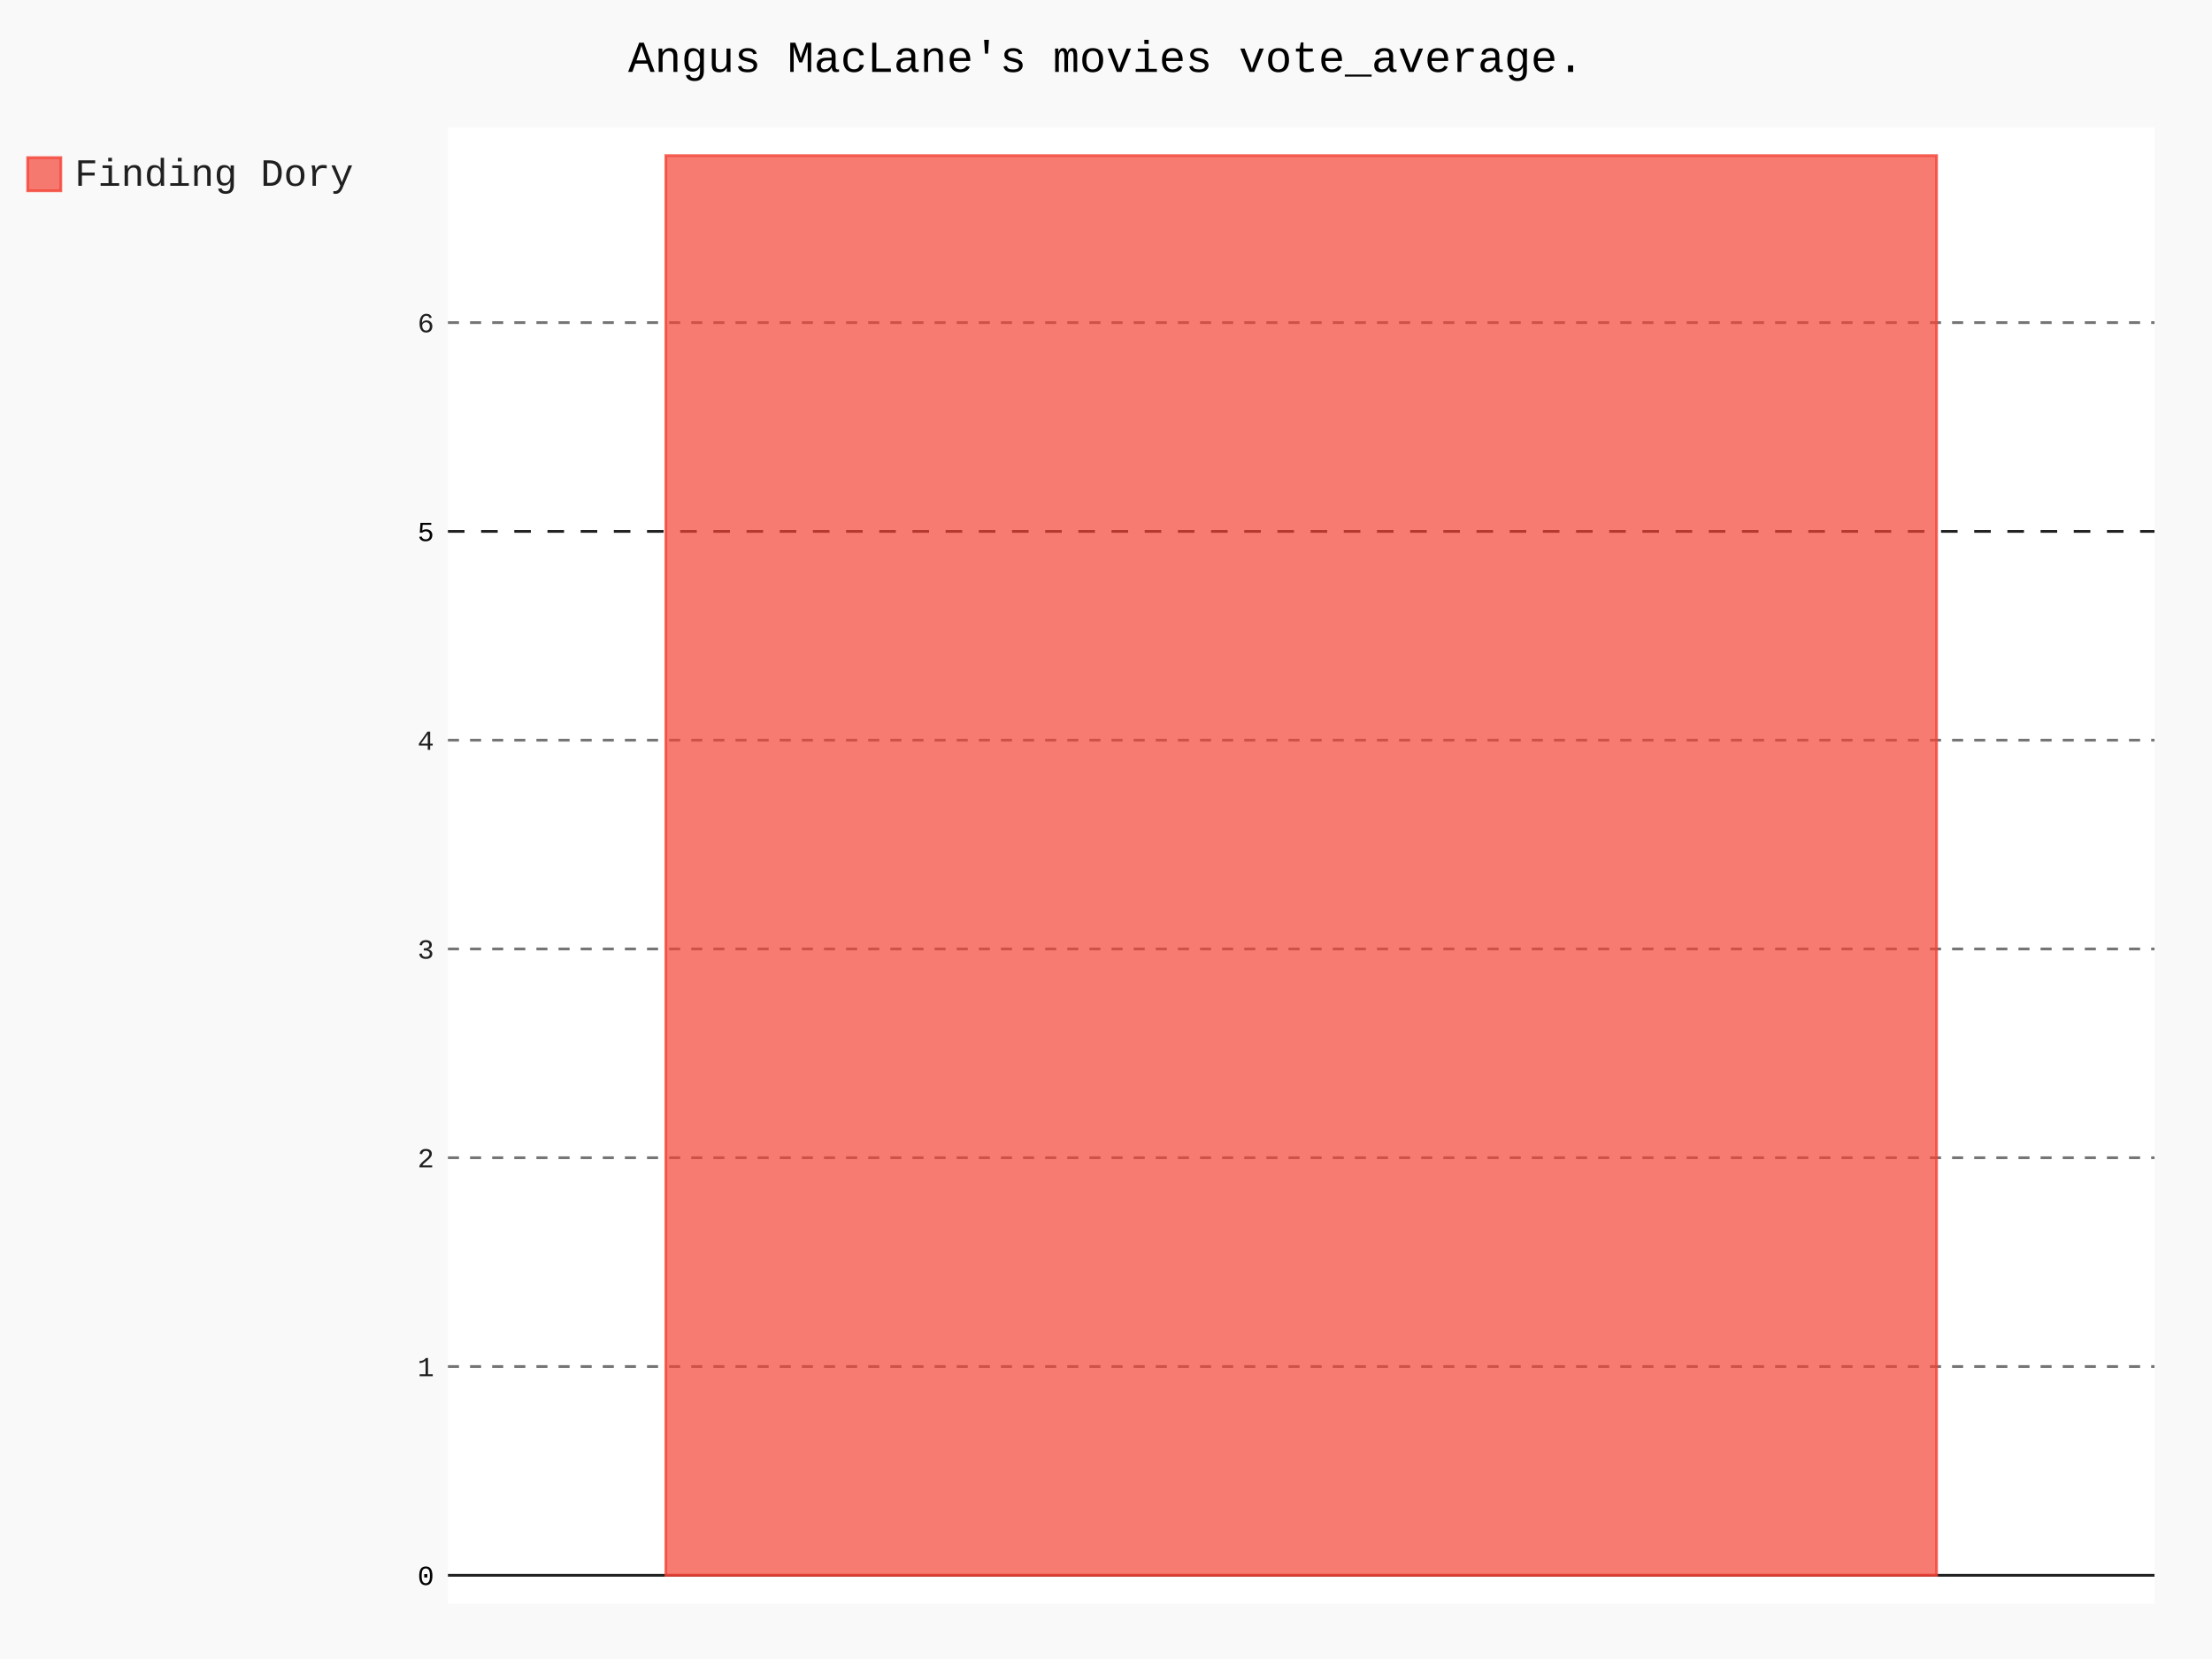
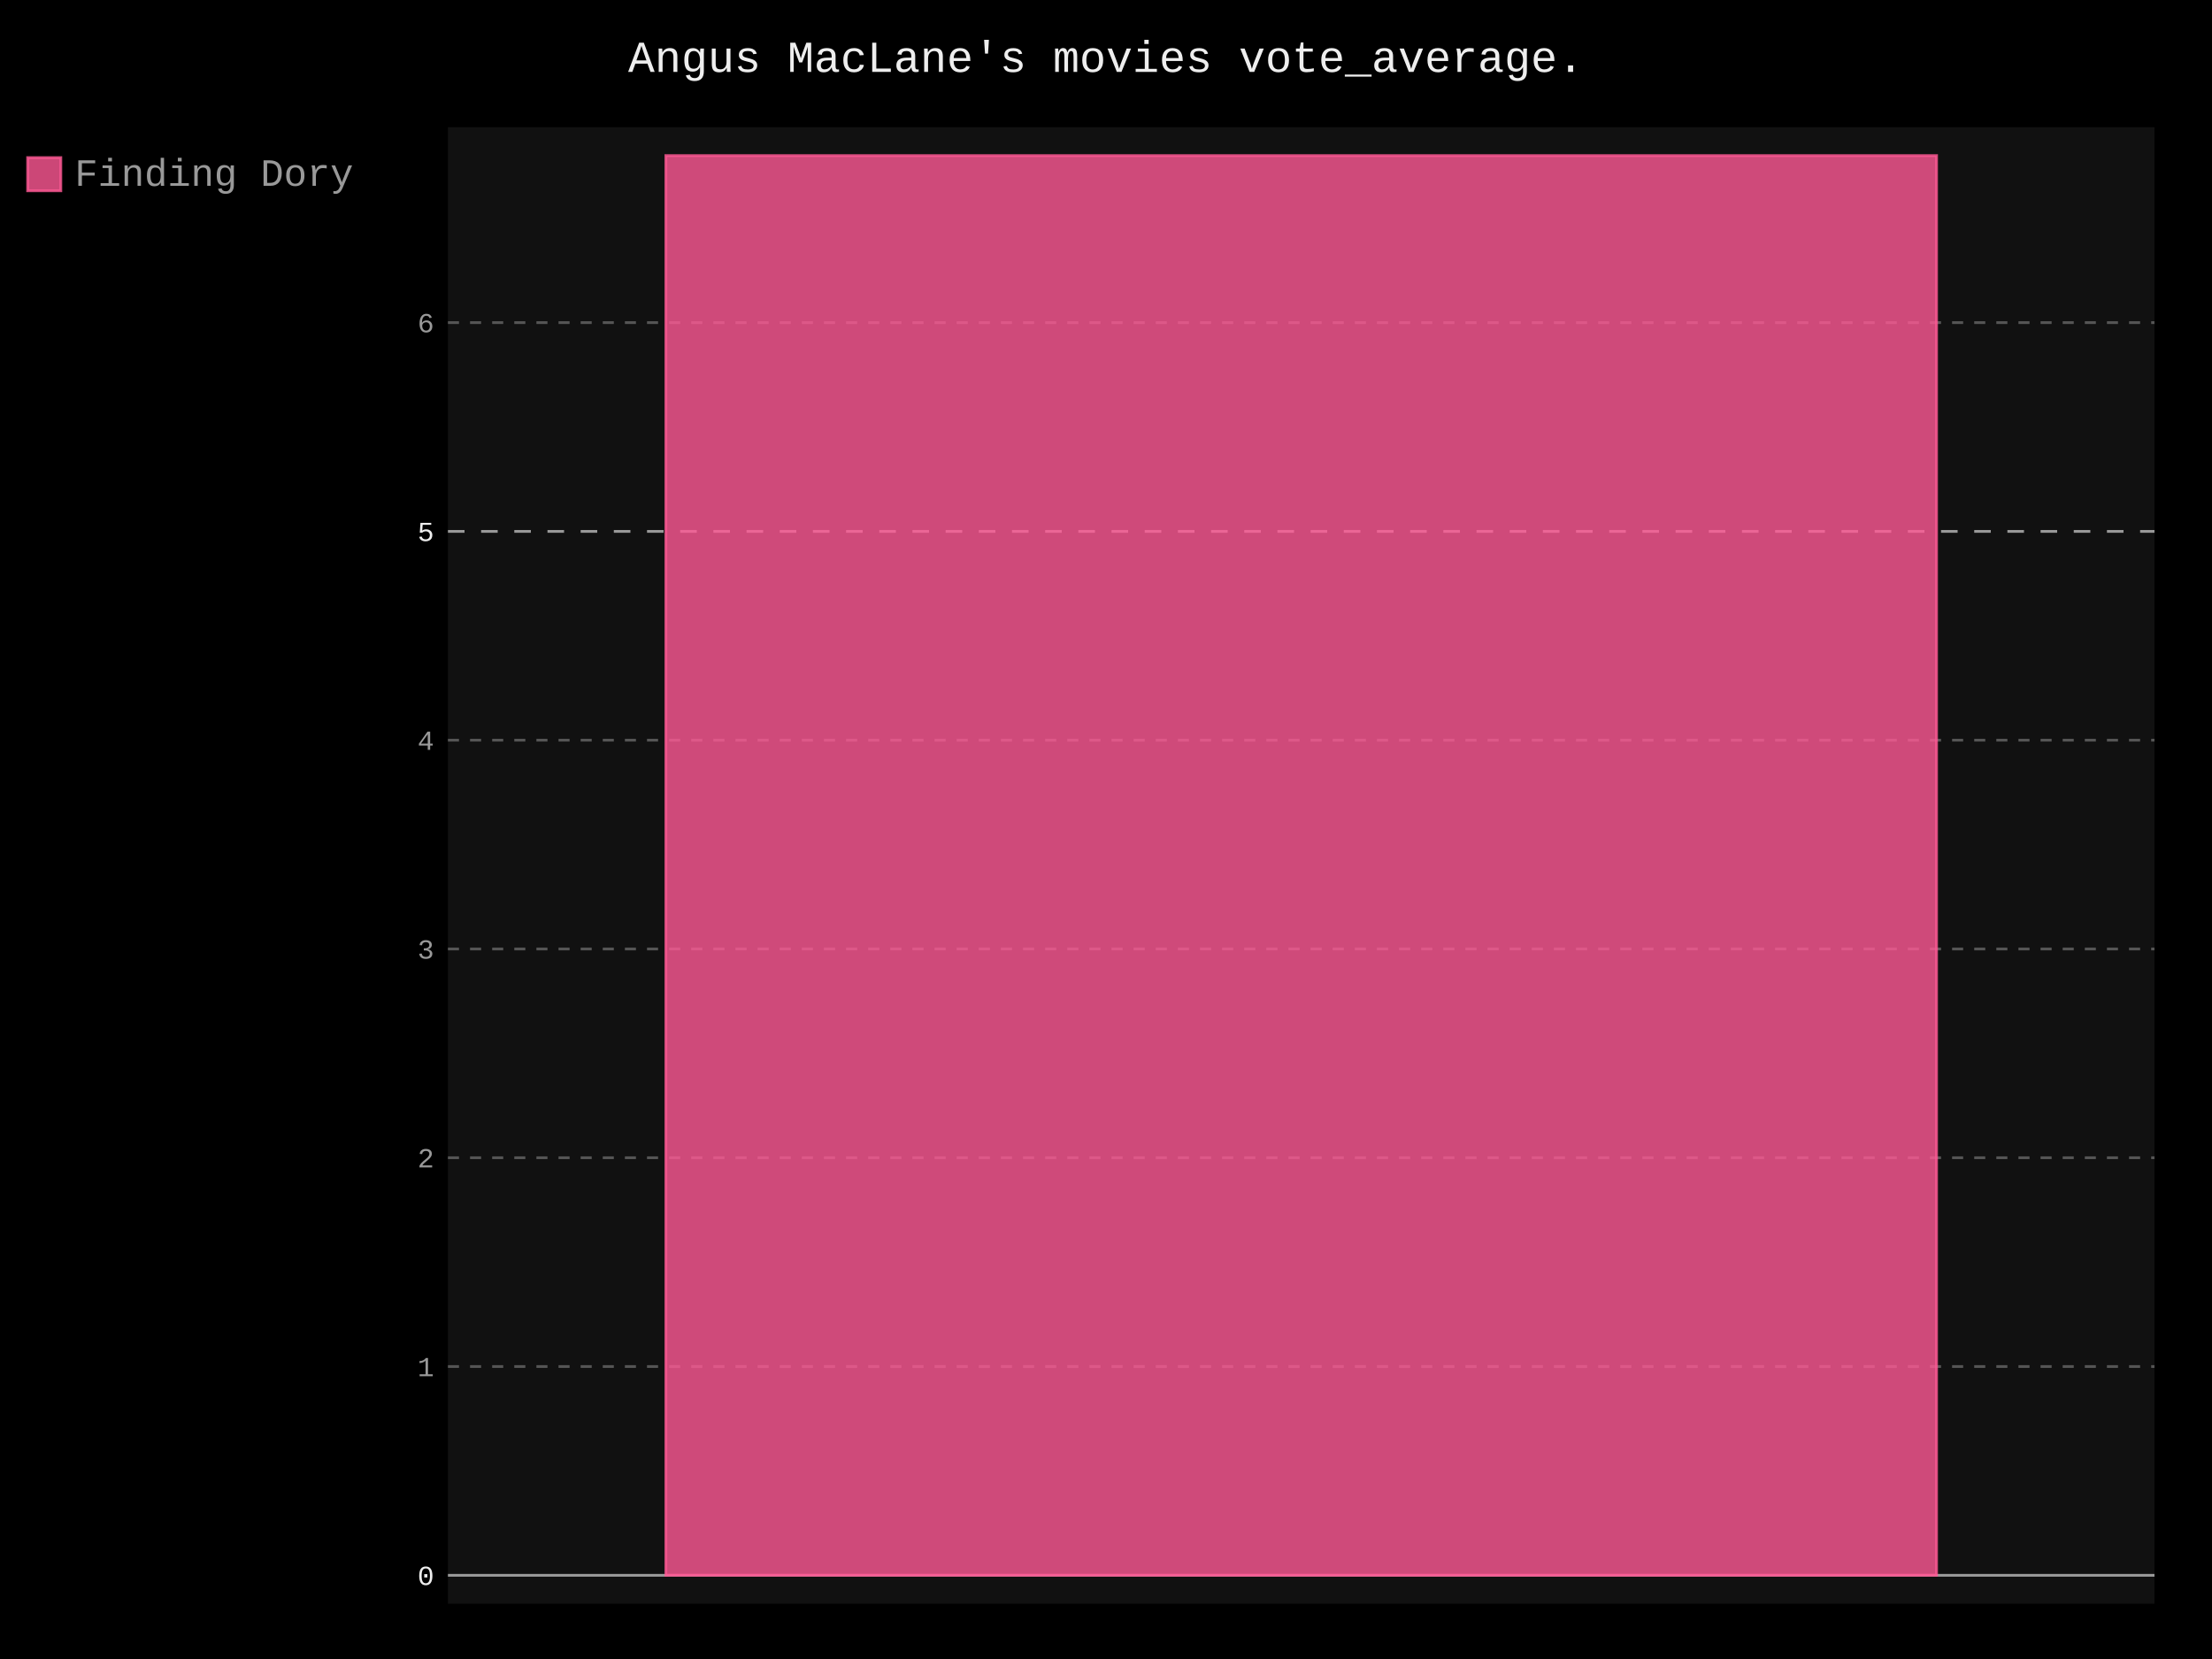
- <svg xmlns="http://www.w3.org/2000/svg" class="pygal-chart" id="chart-c0dabcd0-226f-49ed-94cc-b11811f66c1e" viewBox="0 0 800 600">
+ <svg xmlns="http://www.w3.org/2000/svg" id="chart-85454755-3d18-4871-9fa5-661d530f3d52" class="pygal-chart" viewBox="0 0 800 600">
  <defs>
-     <style type="text/css">#chart-c0dabcd0-226f-49ed-94cc-b11811f66c1e{-webkit-user-select:none;-webkit-font-smoothing:antialiased;font-family:Consolas,"Liberation Mono",Menlo,Courier,monospace}#chart-c0dabcd0-226f-49ed-94cc-b11811f66c1e .title{font-family:Consolas,"Liberation Mono",Menlo,Courier,monospace;font-size:16px}#chart-c0dabcd0-226f-49ed-94cc-b11811f66c1e .legends .legend text{font-family:Consolas,"Liberation Mono",Menlo,Courier,monospace;font-size:14px}#chart-c0dabcd0-226f-49ed-94cc-b11811f66c1e .axis text{font-family:Consolas,"Liberation Mono",Menlo,Courier,monospace;font-size:10px}#chart-c0dabcd0-226f-49ed-94cc-b11811f66c1e .axis text.major{font-family:Consolas,"Liberation Mono",Menlo,Courier,monospace;font-size:10px}#chart-c0dabcd0-226f-49ed-94cc-b11811f66c1e .text-overlay text.value{font-family:Consolas,"Liberation Mono",Menlo,Courier,monospace;font-size:16px}#chart-c0dabcd0-226f-49ed-94cc-b11811f66c1e .text-overlay text.label{font-family:Consolas,"Liberation Mono",Menlo,Courier,monospace;font-size:10px}#chart-c0dabcd0-226f-49ed-94cc-b11811f66c1e .tooltip{font-family:Consolas,"Liberation Mono",Menlo,Courier,monospace;font-size:14px}#chart-c0dabcd0-226f-49ed-94cc-b11811f66c1e text.no_data{font-family:Consolas,"Liberation Mono",Menlo,Courier,monospace;font-size:64px}
- #chart-c0dabcd0-226f-49ed-94cc-b11811f66c1e{background-color:rgba(249,249,249,1)}#chart-c0dabcd0-226f-49ed-94cc-b11811f66c1e path,#chart-c0dabcd0-226f-49ed-94cc-b11811f66c1e line,#chart-c0dabcd0-226f-49ed-94cc-b11811f66c1e rect,#chart-c0dabcd0-226f-49ed-94cc-b11811f66c1e circle{-webkit-transition:150ms;-moz-transition:150ms;transition:150ms}#chart-c0dabcd0-226f-49ed-94cc-b11811f66c1e .graph &gt; .background{fill:rgba(249,249,249,1)}#chart-c0dabcd0-226f-49ed-94cc-b11811f66c1e .plot &gt; .background{fill:rgba(255,255,255,1)}#chart-c0dabcd0-226f-49ed-94cc-b11811f66c1e .graph{fill:rgba(0,0,0,.87)}#chart-c0dabcd0-226f-49ed-94cc-b11811f66c1e text.no_data{fill:rgba(0,0,0,1)}#chart-c0dabcd0-226f-49ed-94cc-b11811f66c1e .title{fill:rgba(0,0,0,1)}#chart-c0dabcd0-226f-49ed-94cc-b11811f66c1e .legends .legend text{fill:rgba(0,0,0,.87)}#chart-c0dabcd0-226f-49ed-94cc-b11811f66c1e .legends .legend:hover text{fill:rgba(0,0,0,1)}#chart-c0dabcd0-226f-49ed-94cc-b11811f66c1e .axis .line{stroke:rgba(0,0,0,1)}#chart-c0dabcd0-226f-49ed-94cc-b11811f66c1e .axis .guide.line{stroke:rgba(0,0,0,.54)}#chart-c0dabcd0-226f-49ed-94cc-b11811f66c1e .axis .major.line{stroke:rgba(0,0,0,.87)}#chart-c0dabcd0-226f-49ed-94cc-b11811f66c1e .axis text.major{fill:rgba(0,0,0,1)}#chart-c0dabcd0-226f-49ed-94cc-b11811f66c1e .axis.y .guides:hover .guide.line,#chart-c0dabcd0-226f-49ed-94cc-b11811f66c1e .line-graph .axis.x .guides:hover .guide.line,#chart-c0dabcd0-226f-49ed-94cc-b11811f66c1e .stackedline-graph .axis.x .guides:hover .guide.line,#chart-c0dabcd0-226f-49ed-94cc-b11811f66c1e .xy-graph .axis.x .guides:hover .guide.line{stroke:rgba(0,0,0,1)}#chart-c0dabcd0-226f-49ed-94cc-b11811f66c1e .axis .guides:hover text{fill:rgba(0,0,0,1)}#chart-c0dabcd0-226f-49ed-94cc-b11811f66c1e .reactive{fill-opacity:.7;stroke-opacity:.8}#chart-c0dabcd0-226f-49ed-94cc-b11811f66c1e .ci{stroke:rgba(0,0,0,.87)}#chart-c0dabcd0-226f-49ed-94cc-b11811f66c1e .reactive.active,#chart-c0dabcd0-226f-49ed-94cc-b11811f66c1e .active .reactive{fill-opacity:.8;stroke-opacity:.9;stroke-width:4}#chart-c0dabcd0-226f-49ed-94cc-b11811f66c1e .ci .reactive.active{stroke-width:1.5}#chart-c0dabcd0-226f-49ed-94cc-b11811f66c1e .series text{fill:rgba(0,0,0,1)}#chart-c0dabcd0-226f-49ed-94cc-b11811f66c1e .tooltip rect{fill:rgba(255,255,255,1);stroke:rgba(0,0,0,1);-webkit-transition:opacity 150ms;-moz-transition:opacity 150ms;transition:opacity 150ms}#chart-c0dabcd0-226f-49ed-94cc-b11811f66c1e .tooltip .label{fill:rgba(0,0,0,.87)}#chart-c0dabcd0-226f-49ed-94cc-b11811f66c1e .tooltip .label{fill:rgba(0,0,0,.87)}#chart-c0dabcd0-226f-49ed-94cc-b11811f66c1e .tooltip .legend{font-size:.8em;fill:rgba(0,0,0,.54)}#chart-c0dabcd0-226f-49ed-94cc-b11811f66c1e .tooltip .x_label{font-size:.6em;fill:rgba(0,0,0,1)}#chart-c0dabcd0-226f-49ed-94cc-b11811f66c1e .tooltip .xlink{font-size:.5em;text-decoration:underline}#chart-c0dabcd0-226f-49ed-94cc-b11811f66c1e .tooltip .value{font-size:1.5em}#chart-c0dabcd0-226f-49ed-94cc-b11811f66c1e .bound{font-size:.5em}#chart-c0dabcd0-226f-49ed-94cc-b11811f66c1e .max-value{font-size:.75em;fill:rgba(0,0,0,.54)}#chart-c0dabcd0-226f-49ed-94cc-b11811f66c1e .map-element{fill:rgba(255,255,255,1);stroke:rgba(0,0,0,.54) !important}#chart-c0dabcd0-226f-49ed-94cc-b11811f66c1e .map-element .reactive{fill-opacity:inherit;stroke-opacity:inherit}#chart-c0dabcd0-226f-49ed-94cc-b11811f66c1e .color-0,#chart-c0dabcd0-226f-49ed-94cc-b11811f66c1e .color-0 a:visited{stroke:#F44336;fill:#F44336}#chart-c0dabcd0-226f-49ed-94cc-b11811f66c1e .text-overlay .color-0 text{fill:black}
- #chart-c0dabcd0-226f-49ed-94cc-b11811f66c1e text.no_data{text-anchor:middle}#chart-c0dabcd0-226f-49ed-94cc-b11811f66c1e .guide.line{fill:none}#chart-c0dabcd0-226f-49ed-94cc-b11811f66c1e .centered{text-anchor:middle}#chart-c0dabcd0-226f-49ed-94cc-b11811f66c1e .title{text-anchor:middle}#chart-c0dabcd0-226f-49ed-94cc-b11811f66c1e .legends .legend text{fill-opacity:1}#chart-c0dabcd0-226f-49ed-94cc-b11811f66c1e .axis.x text{text-anchor:middle}#chart-c0dabcd0-226f-49ed-94cc-b11811f66c1e .axis.x:not(.web) text[transform]{text-anchor:start}#chart-c0dabcd0-226f-49ed-94cc-b11811f66c1e .axis.x:not(.web) text[transform].backwards{text-anchor:end}#chart-c0dabcd0-226f-49ed-94cc-b11811f66c1e .axis.y text{text-anchor:end}#chart-c0dabcd0-226f-49ed-94cc-b11811f66c1e .axis.y text[transform].backwards{text-anchor:start}#chart-c0dabcd0-226f-49ed-94cc-b11811f66c1e .axis.y2 text{text-anchor:start}#chart-c0dabcd0-226f-49ed-94cc-b11811f66c1e .axis.y2 text[transform].backwards{text-anchor:end}#chart-c0dabcd0-226f-49ed-94cc-b11811f66c1e .axis .guide.line{stroke-dasharray:4,4}#chart-c0dabcd0-226f-49ed-94cc-b11811f66c1e .axis .major.guide.line{stroke-dasharray:6,6}#chart-c0dabcd0-226f-49ed-94cc-b11811f66c1e .horizontal .axis.y .guide.line,#chart-c0dabcd0-226f-49ed-94cc-b11811f66c1e .horizontal .axis.y2 .guide.line,#chart-c0dabcd0-226f-49ed-94cc-b11811f66c1e .vertical .axis.x .guide.line{opacity:0}#chart-c0dabcd0-226f-49ed-94cc-b11811f66c1e .horizontal .axis.always_show .guide.line,#chart-c0dabcd0-226f-49ed-94cc-b11811f66c1e .vertical .axis.always_show .guide.line{opacity:1 !important}#chart-c0dabcd0-226f-49ed-94cc-b11811f66c1e .axis.y .guides:hover .guide.line,#chart-c0dabcd0-226f-49ed-94cc-b11811f66c1e .axis.y2 .guides:hover .guide.line,#chart-c0dabcd0-226f-49ed-94cc-b11811f66c1e .axis.x .guides:hover .guide.line{opacity:1}#chart-c0dabcd0-226f-49ed-94cc-b11811f66c1e .axis .guides:hover text{opacity:1}#chart-c0dabcd0-226f-49ed-94cc-b11811f66c1e .nofill{fill:none}#chart-c0dabcd0-226f-49ed-94cc-b11811f66c1e .subtle-fill{fill-opacity:.2}#chart-c0dabcd0-226f-49ed-94cc-b11811f66c1e .dot{stroke-width:1px;fill-opacity:1}#chart-c0dabcd0-226f-49ed-94cc-b11811f66c1e .dot.active{stroke-width:5px}#chart-c0dabcd0-226f-49ed-94cc-b11811f66c1e .dot.negative{fill:transparent}#chart-c0dabcd0-226f-49ed-94cc-b11811f66c1e text,#chart-c0dabcd0-226f-49ed-94cc-b11811f66c1e tspan{stroke:none !important}#chart-c0dabcd0-226f-49ed-94cc-b11811f66c1e .series text.active{opacity:1}#chart-c0dabcd0-226f-49ed-94cc-b11811f66c1e .tooltip rect{fill-opacity:.95;stroke-width:.5}#chart-c0dabcd0-226f-49ed-94cc-b11811f66c1e .tooltip text{fill-opacity:1}#chart-c0dabcd0-226f-49ed-94cc-b11811f66c1e .showable{visibility:hidden}#chart-c0dabcd0-226f-49ed-94cc-b11811f66c1e .showable.shown{visibility:visible}#chart-c0dabcd0-226f-49ed-94cc-b11811f66c1e .gauge-background{fill:rgba(229,229,229,1);stroke:none}#chart-c0dabcd0-226f-49ed-94cc-b11811f66c1e .bg-lines{stroke:rgba(249,249,249,1);stroke-width:2px}</style>
+     <style type="text/css">#chart-85454755-3d18-4871-9fa5-661d530f3d52{-webkit-user-select:none;-webkit-font-smoothing:antialiased;font-family:Consolas,"Liberation Mono",Menlo,Courier,monospace}#chart-85454755-3d18-4871-9fa5-661d530f3d52 .title{font-family:Consolas,"Liberation Mono",Menlo,Courier,monospace;font-size:16px}#chart-85454755-3d18-4871-9fa5-661d530f3d52 .legends .legend text{font-family:Consolas,"Liberation Mono",Menlo,Courier,monospace;font-size:14px}#chart-85454755-3d18-4871-9fa5-661d530f3d52 .axis text{font-family:Consolas,"Liberation Mono",Menlo,Courier,monospace;font-size:10px}#chart-85454755-3d18-4871-9fa5-661d530f3d52 .axis text.major{font-family:Consolas,"Liberation Mono",Menlo,Courier,monospace;font-size:10px}#chart-85454755-3d18-4871-9fa5-661d530f3d52 .text-overlay text.value{font-family:Consolas,"Liberation Mono",Menlo,Courier,monospace;font-size:16px}#chart-85454755-3d18-4871-9fa5-661d530f3d52 .text-overlay text.label{font-family:Consolas,"Liberation Mono",Menlo,Courier,monospace;font-size:10px}#chart-85454755-3d18-4871-9fa5-661d530f3d52 .tooltip{font-family:Consolas,"Liberation Mono",Menlo,Courier,monospace;font-size:14px}#chart-85454755-3d18-4871-9fa5-661d530f3d52 text.no_data{font-family:Consolas,"Liberation Mono",Menlo,Courier,monospace;font-size:64px}
+ #chart-85454755-3d18-4871-9fa5-661d530f3d52{background-color:black}#chart-85454755-3d18-4871-9fa5-661d530f3d52 path,#chart-85454755-3d18-4871-9fa5-661d530f3d52 line,#chart-85454755-3d18-4871-9fa5-661d530f3d52 rect,#chart-85454755-3d18-4871-9fa5-661d530f3d52 circle{-webkit-transition:250ms;-moz-transition:250ms;transition:250ms}#chart-85454755-3d18-4871-9fa5-661d530f3d52 .graph &gt; .background{fill:black}#chart-85454755-3d18-4871-9fa5-661d530f3d52 .plot &gt; .background{fill:#111}#chart-85454755-3d18-4871-9fa5-661d530f3d52 .graph{fill:#999}#chart-85454755-3d18-4871-9fa5-661d530f3d52 text.no_data{fill:#eee}#chart-85454755-3d18-4871-9fa5-661d530f3d52 .title{fill:#eee}#chart-85454755-3d18-4871-9fa5-661d530f3d52 .legends .legend text{fill:#999}#chart-85454755-3d18-4871-9fa5-661d530f3d52 .legends .legend:hover text{fill:#eee}#chart-85454755-3d18-4871-9fa5-661d530f3d52 .axis .line{stroke:#eee}#chart-85454755-3d18-4871-9fa5-661d530f3d52 .axis .guide.line{stroke:#555}#chart-85454755-3d18-4871-9fa5-661d530f3d52 .axis .major.line{stroke:#999}#chart-85454755-3d18-4871-9fa5-661d530f3d52 .axis text.major{fill:#eee}#chart-85454755-3d18-4871-9fa5-661d530f3d52 .axis.y .guides:hover .guide.line,#chart-85454755-3d18-4871-9fa5-661d530f3d52 .line-graph .axis.x .guides:hover .guide.line,#chart-85454755-3d18-4871-9fa5-661d530f3d52 .stackedline-graph .axis.x .guides:hover .guide.line,#chart-85454755-3d18-4871-9fa5-661d530f3d52 .xy-graph .axis.x .guides:hover .guide.line{stroke:#eee}#chart-85454755-3d18-4871-9fa5-661d530f3d52 .axis .guides:hover text{fill:#eee}#chart-85454755-3d18-4871-9fa5-661d530f3d52 .reactive{fill-opacity:.8;stroke-opacity:.8}#chart-85454755-3d18-4871-9fa5-661d530f3d52 .ci{stroke:#999}#chart-85454755-3d18-4871-9fa5-661d530f3d52 .reactive.active,#chart-85454755-3d18-4871-9fa5-661d530f3d52 .active .reactive{fill-opacity:.4;stroke-opacity:.9;stroke-width:4}#chart-85454755-3d18-4871-9fa5-661d530f3d52 .ci .reactive.active{stroke-width:1.5}#chart-85454755-3d18-4871-9fa5-661d530f3d52 .series text{fill:#eee}#chart-85454755-3d18-4871-9fa5-661d530f3d52 .tooltip rect{fill:#111;stroke:#eee;-webkit-transition:opacity 250ms;-moz-transition:opacity 250ms;transition:opacity 250ms}#chart-85454755-3d18-4871-9fa5-661d530f3d52 .tooltip .label{fill:#999}#chart-85454755-3d18-4871-9fa5-661d530f3d52 .tooltip .label{fill:#999}#chart-85454755-3d18-4871-9fa5-661d530f3d52 .tooltip .legend{font-size:.8em;fill:#555}#chart-85454755-3d18-4871-9fa5-661d530f3d52 .tooltip .x_label{font-size:.6em;fill:#eee}#chart-85454755-3d18-4871-9fa5-661d530f3d52 .tooltip .xlink{font-size:.5em;text-decoration:underline}#chart-85454755-3d18-4871-9fa5-661d530f3d52 .tooltip .value{font-size:1.5em}#chart-85454755-3d18-4871-9fa5-661d530f3d52 .bound{font-size:.5em}#chart-85454755-3d18-4871-9fa5-661d530f3d52 .max-value{font-size:.75em;fill:#555}#chart-85454755-3d18-4871-9fa5-661d530f3d52 .map-element{fill:#111;stroke:#555 !important}#chart-85454755-3d18-4871-9fa5-661d530f3d52 .map-element .reactive{fill-opacity:inherit;stroke-opacity:inherit}#chart-85454755-3d18-4871-9fa5-661d530f3d52 .color-0,#chart-85454755-3d18-4871-9fa5-661d530f3d52 .color-0 a:visited{stroke:#ff5995;fill:#ff5995}#chart-85454755-3d18-4871-9fa5-661d530f3d52 .text-overlay .color-0 text{fill:black}
+ #chart-85454755-3d18-4871-9fa5-661d530f3d52 text.no_data{text-anchor:middle}#chart-85454755-3d18-4871-9fa5-661d530f3d52 .guide.line{fill:none}#chart-85454755-3d18-4871-9fa5-661d530f3d52 .centered{text-anchor:middle}#chart-85454755-3d18-4871-9fa5-661d530f3d52 .title{text-anchor:middle}#chart-85454755-3d18-4871-9fa5-661d530f3d52 .legends .legend text{fill-opacity:1}#chart-85454755-3d18-4871-9fa5-661d530f3d52 .axis.x text{text-anchor:middle}#chart-85454755-3d18-4871-9fa5-661d530f3d52 .axis.x:not(.web) text[transform]{text-anchor:start}#chart-85454755-3d18-4871-9fa5-661d530f3d52 .axis.x:not(.web) text[transform].backwards{text-anchor:end}#chart-85454755-3d18-4871-9fa5-661d530f3d52 .axis.y text{text-anchor:end}#chart-85454755-3d18-4871-9fa5-661d530f3d52 .axis.y text[transform].backwards{text-anchor:start}#chart-85454755-3d18-4871-9fa5-661d530f3d52 .axis.y2 text{text-anchor:start}#chart-85454755-3d18-4871-9fa5-661d530f3d52 .axis.y2 text[transform].backwards{text-anchor:end}#chart-85454755-3d18-4871-9fa5-661d530f3d52 .axis .guide.line{stroke-dasharray:4,4}#chart-85454755-3d18-4871-9fa5-661d530f3d52 .axis .major.guide.line{stroke-dasharray:6,6}#chart-85454755-3d18-4871-9fa5-661d530f3d52 .horizontal .axis.y .guide.line,#chart-85454755-3d18-4871-9fa5-661d530f3d52 .horizontal .axis.y2 .guide.line,#chart-85454755-3d18-4871-9fa5-661d530f3d52 .vertical .axis.x .guide.line{opacity:0}#chart-85454755-3d18-4871-9fa5-661d530f3d52 .horizontal .axis.always_show .guide.line,#chart-85454755-3d18-4871-9fa5-661d530f3d52 .vertical .axis.always_show .guide.line{opacity:1 !important}#chart-85454755-3d18-4871-9fa5-661d530f3d52 .axis.y .guides:hover .guide.line,#chart-85454755-3d18-4871-9fa5-661d530f3d52 .axis.y2 .guides:hover .guide.line,#chart-85454755-3d18-4871-9fa5-661d530f3d52 .axis.x .guides:hover .guide.line{opacity:1}#chart-85454755-3d18-4871-9fa5-661d530f3d52 .axis .guides:hover text{opacity:1}#chart-85454755-3d18-4871-9fa5-661d530f3d52 .nofill{fill:none}#chart-85454755-3d18-4871-9fa5-661d530f3d52 .subtle-fill{fill-opacity:.2}#chart-85454755-3d18-4871-9fa5-661d530f3d52 .dot{stroke-width:1px;fill-opacity:1}#chart-85454755-3d18-4871-9fa5-661d530f3d52 .dot.active{stroke-width:5px}#chart-85454755-3d18-4871-9fa5-661d530f3d52 .dot.negative{fill:transparent}#chart-85454755-3d18-4871-9fa5-661d530f3d52 text,#chart-85454755-3d18-4871-9fa5-661d530f3d52 tspan{stroke:none !important}#chart-85454755-3d18-4871-9fa5-661d530f3d52 .series text.active{opacity:1}#chart-85454755-3d18-4871-9fa5-661d530f3d52 .tooltip rect{fill-opacity:.95;stroke-width:.5}#chart-85454755-3d18-4871-9fa5-661d530f3d52 .tooltip text{fill-opacity:1}#chart-85454755-3d18-4871-9fa5-661d530f3d52 .showable{visibility:hidden}#chart-85454755-3d18-4871-9fa5-661d530f3d52 .showable.shown{visibility:visible}#chart-85454755-3d18-4871-9fa5-661d530f3d52 .gauge-background{fill:rgba(229,229,229,1);stroke:none}#chart-85454755-3d18-4871-9fa5-661d530f3d52 .bg-lines{stroke:black;stroke-width:2px}</style>
  </defs>
  <g class="graph bar-graph vertical">
    <rect class="background" height="600" width="800" x="0" y="0" />
    <g class="plot" transform="translate(162, 46)">
      <rect class="background" height="534" width="617.2" x="0" y="0" />
      <g class="axis y always_show">
        <g class="guides">
          <path class="axis major line" d="M0 523.731 h617.2" />
          <text class="major" x="-5" y="527.231">0</text>
        </g>
        <g class="guides">
          <path class="guide line" d="M0 448.222 h617.2" />
          <text class="" x="-5" y="451.722">1</text>
        </g>
        <g class="guides">
          <path class="guide line" d="M0 372.713 h617.2" />
          <text class="" x="-5" y="376.213">2</text>
        </g>
        <g class="guides">
          <path class="guide line" d="M0 297.204 h617.2" />
          <text class="" x="-5" y="300.704">3</text>
        </g>
        <g class="guides">
          <path class="guide line" d="M0 221.695 h617.2" />
          <text class="" x="-5" y="225.195">4</text>
        </g>
        <g class="guides">
          <path class="major guide line" d="M0 146.186 h617.2" />
          <text class="major" x="-5" y="149.686">5</text>
        </g>
        <g class="guides">
          <path class="guide line" d="M0 70.676 h617.2" />
          <text class="" x="-5" y="74.176">6</text>
        </g>
      </g>
      <g class="series serie-0 color-0">
        <g class="bars">
          <g class="bar">
            <rect class="rect reactive tooltip-trigger" height="513.462" rx="0" ry="0" width="459.577" x="78.812" y="10.269" />
          </g>
        </g>
      </g>
    </g>
    <g class="titles">
      <text class="title plot_title" x="400.0" y="26">Angus MacLane's movies vote_average.</text>
    </g>
    <g class="plot overlay" transform="translate(162, 46)">
      <g class="series serie-0 color-0" />
    </g>
    <g class="plot text-overlay" transform="translate(162, 46)">
      <g class="series serie-0 color-0" />
    </g>
    <g class="plot tooltip-overlay" transform="translate(162, 46)">
      <g class="tooltip" style="opacity: 0" transform="translate(0 0)">
        <rect class="tooltip-box" height="0" rx="0" ry="0" width="0" />
        <g class="text" />
      </g>
    </g>
    <g class="legends" transform="translate(10, 56)">
      <g class="legend reactive activate-serie" id="activate-serie-0">
        <rect class="color-0 reactive" height="12" width="12" x="0.0" y="1.0" />
        <text x="17.0" y="11.2">Finding Dory</text>
      </g>
    </g>
    <g class="legends" transform="translate(790, 56)" />
  </g>
</svg>
